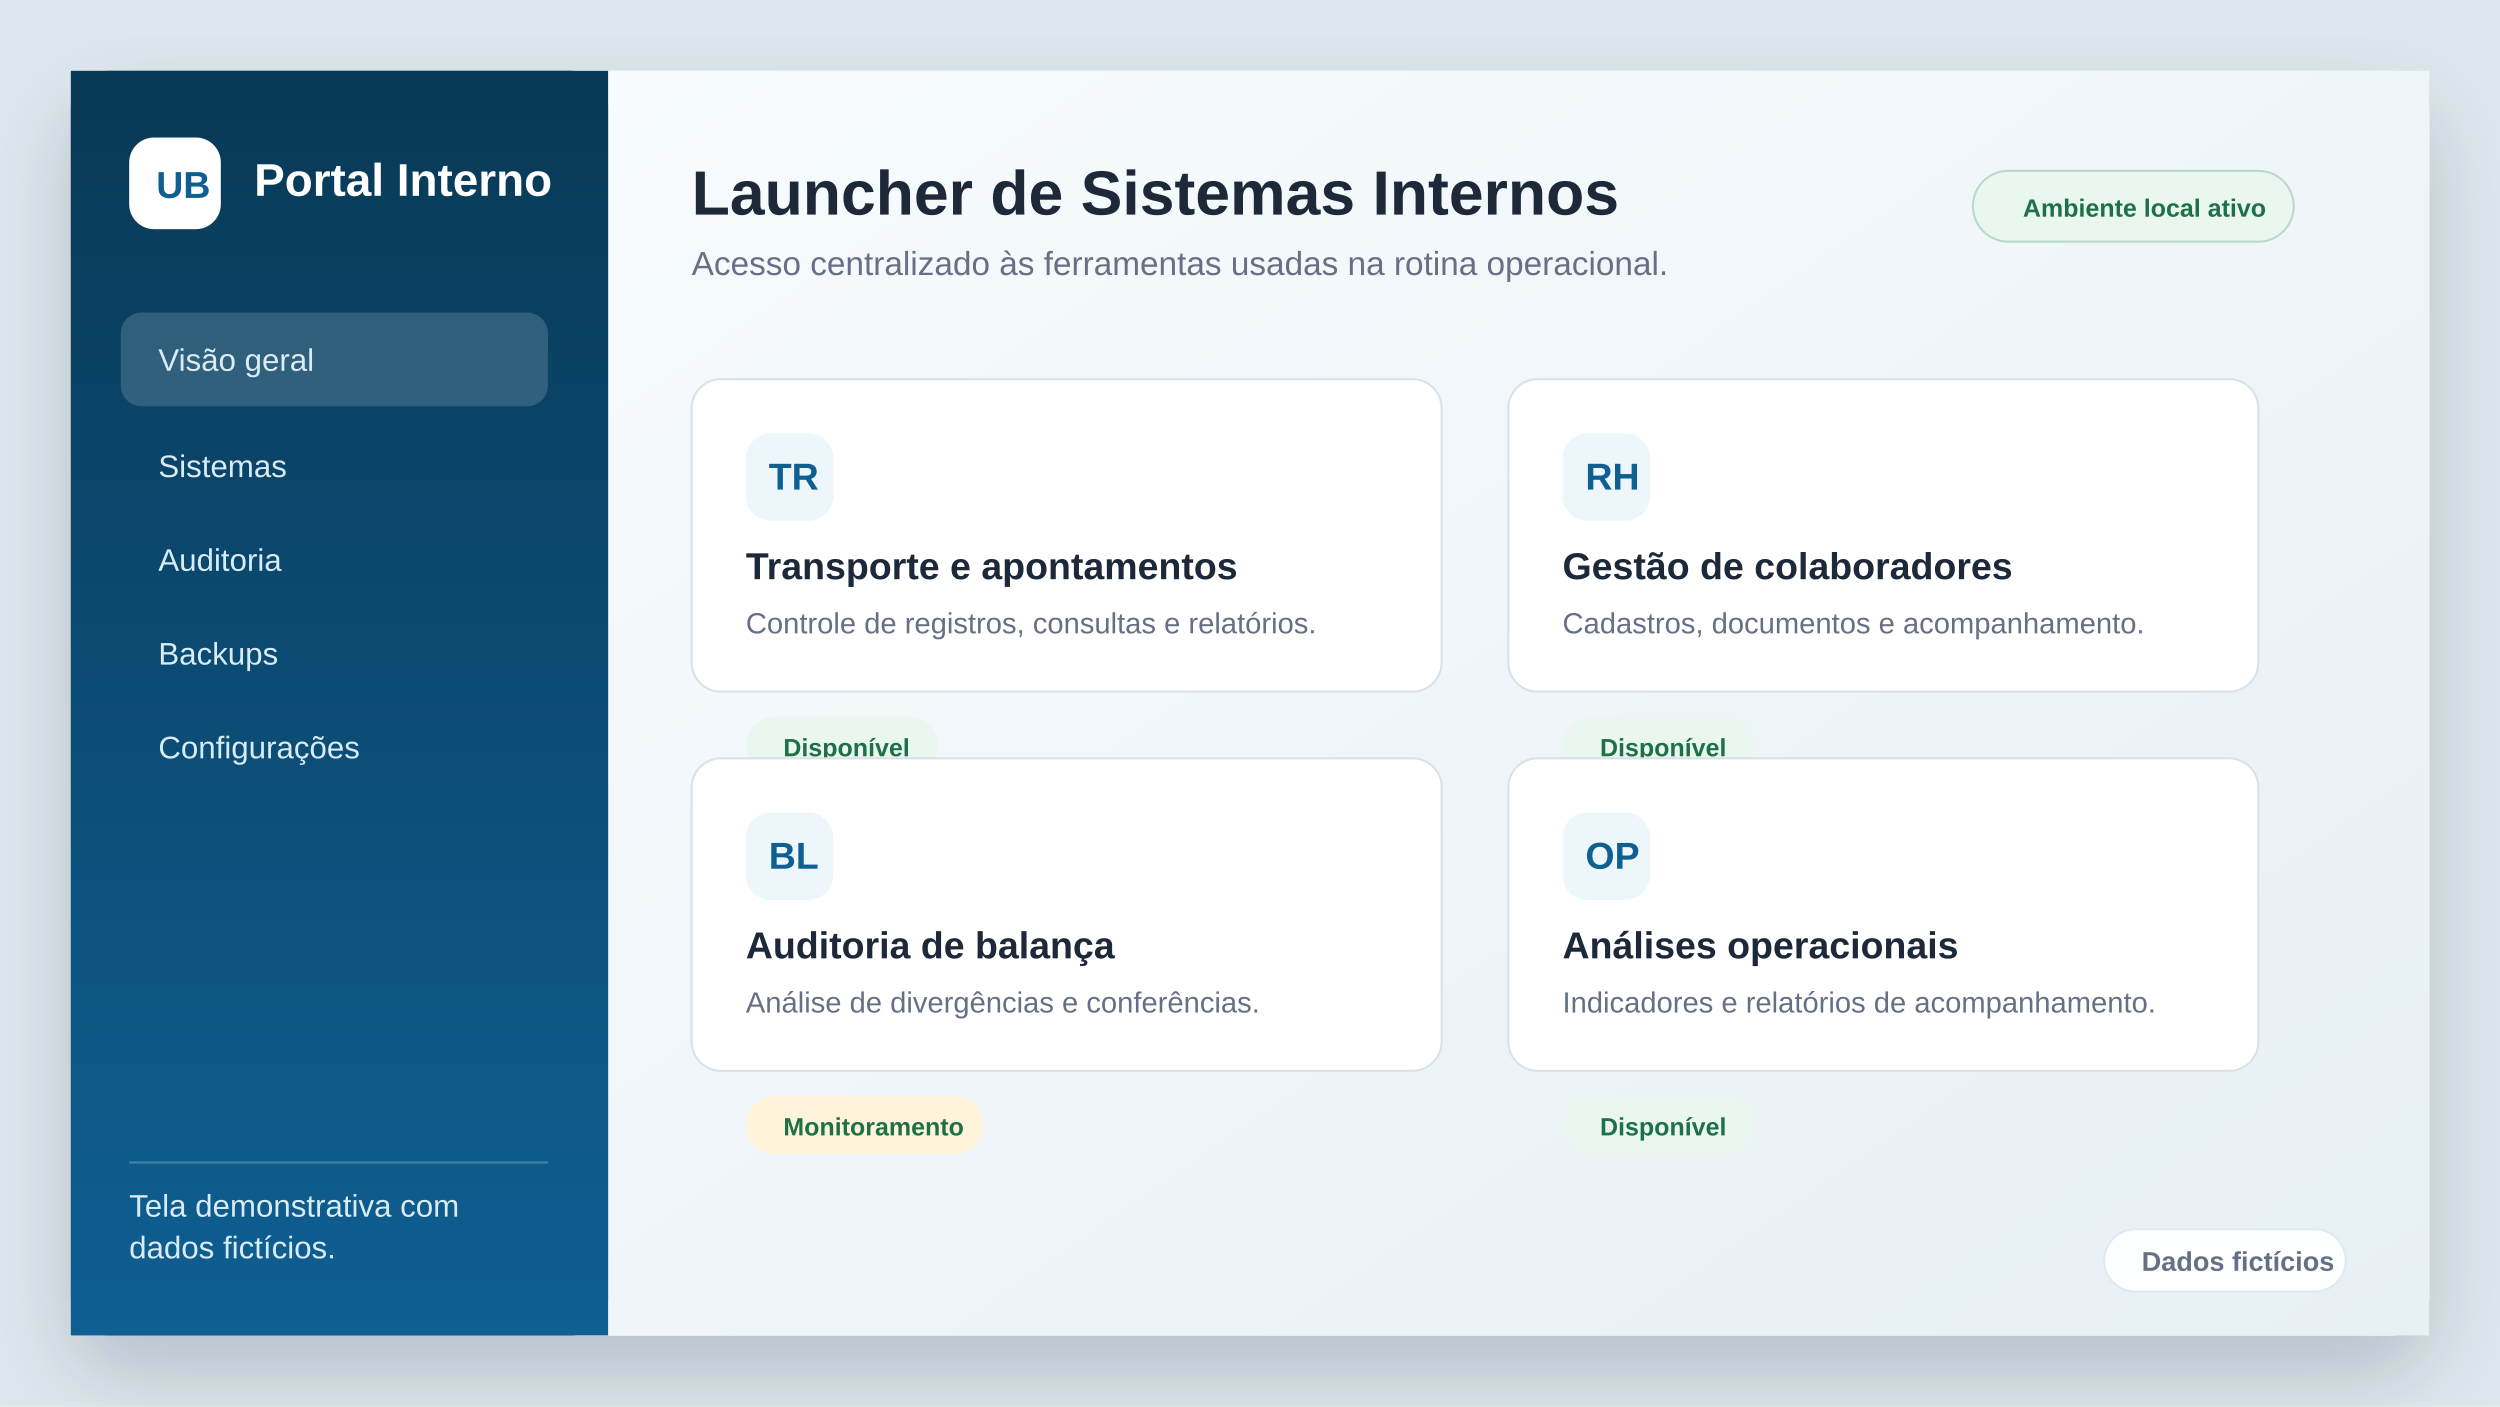
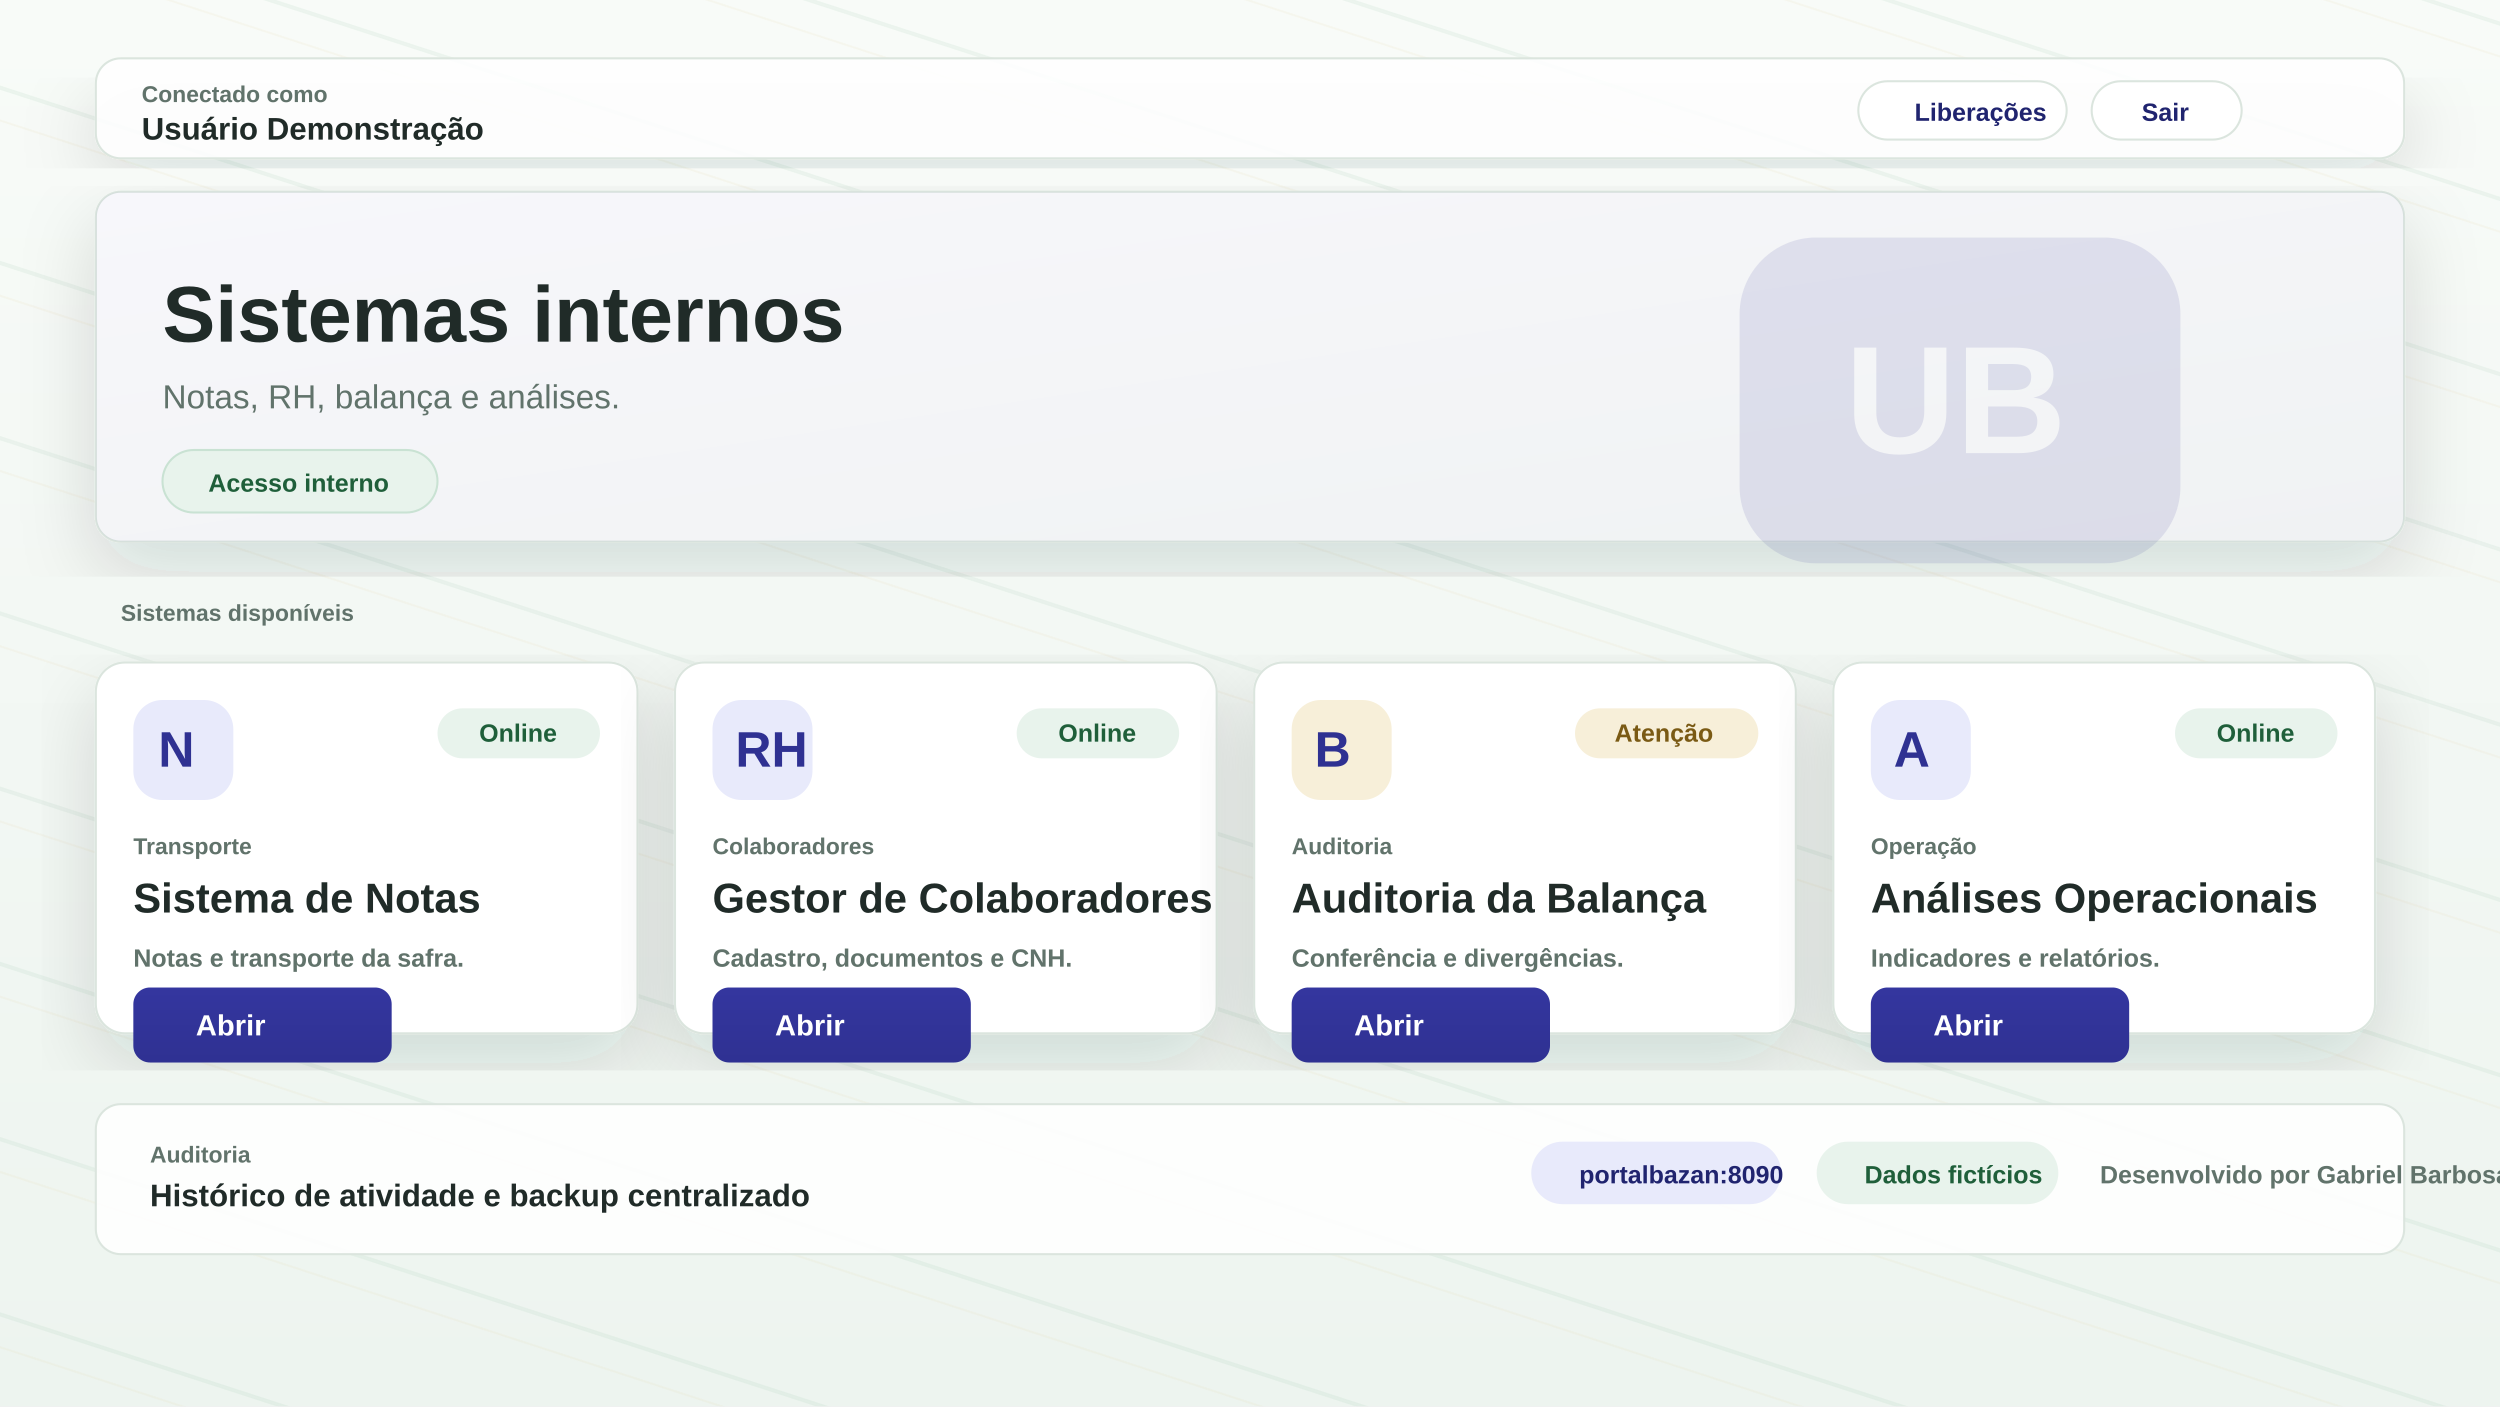
<svg xmlns="http://www.w3.org/2000/svg" width="1200" height="675" viewBox="0 0 1200 675" role="img" aria-label="Tela demonstrativa do portal interno e launcher de sistemas">
  <defs>
-     <linearGradient id="bg" x1="0" x2="1" y1="0" y2="1">
-       <stop offset="0" stop-color="#f7fbfd" />
-       <stop offset="1" stop-color="#e7f0f5" />
+     <linearGradient id="page" x1="0" x2="0" y1="0" y2="1">
+       <stop offset="0" stop-color="#f8fbf8" />
+       <stop offset="1" stop-color="#edf4ef" />
    </linearGradient>
-     <linearGradient id="side" x1="0" x2="0" y1="0" y2="1">
-       <stop offset="0" stop-color="#083956" />
-       <stop offset="1" stop-color="#0f5f93" />
+     <linearGradient id="panel" x1="0" x2="1" y1="0" y2="1">
+       <stop offset="0" stop-color="#ffffff" />
+       <stop offset="1" stop-color="#f8faf7" />
    </linearGradient>
-     <filter id="shadow" x="-20%" y="-20%" width="140%" height="140%">
-       <feDropShadow dx="0" dy="18" stdDeviation="20" flood-color="#101828" flood-opacity="0.18" />
+     <linearGradient id="blue" x1="0" x2="0" y1="0" y2="1">
+       <stop offset="0" stop-color="#34369f" />
+       <stop offset="1" stop-color="#2f3192" />
+     </linearGradient>
+     <filter id="shadow">
+       <feDropShadow dx="0" dy="14" stdDeviation="18" flood-color="#1b3529" flood-opacity="0.14" />
    </filter>
    <style>
-       .title{font:700 30px 'Segoe UI',Arial,sans-serif;fill:#1d2939}.sub{font:400 16px 'Segoe UI',Arial,sans-serif;fill:#667085}.nav{font:500 15px 'Segoe UI',Arial,sans-serif;fill:#d9ecf5}.small{font:600 13px 'Segoe UI',Arial,sans-serif;fill:#667085}.card-title{font:700 18px 'Segoe UI',Arial,sans-serif;fill:#1d2939}.body{font:400 14px 'Segoe UI',Arial,sans-serif;fill:#667085}.badge{font:700 12px 'Segoe UI',Arial,sans-serif;fill:#1e7047}.mark{font:800 18px 'Segoe UI',Arial,sans-serif;fill:#0f5f93}.brand{font:700 22px 'Segoe UI',Arial,sans-serif;fill:white}
+       .h1{font:750 38px 'Segoe UI',Arial,sans-serif;fill:#202b28}.h2{font:750 20px 'Segoe UI',Arial,sans-serif;fill:#202b28}.p{font:400 16px 'Segoe UI',Arial,sans-serif;fill:#61736b}.small{font:700 12px 'Segoe UI',Arial,sans-serif;fill:#61736b}.tiny{font:750 11px 'Segoe UI',Arial,sans-serif;fill:#61736b;text-transform:uppercase}.strong{font:800 15px 'Segoe UI',Arial,sans-serif;fill:#202b28}.brand{font:900 24px 'Segoe UI',Arial,sans-serif;fill:#2f3192}.badge{font:800 12px 'Segoe UI',Arial,sans-serif;fill:#1f5f3a}.button{font:850 14px 'Segoe UI',Arial,sans-serif;fill:#fff}.link{font:800 12px 'Segoe UI',Arial,sans-serif;fill:#20246f}.gold{fill:#7a5a14}.muted{fill:#61736b}
    </style>
+     <pattern id="cane" width="80" height="80" patternUnits="userSpaceOnUse" patternTransform="rotate(18)">
+       <path d="M0 40H80" stroke="#2f7d4f" stroke-opacity="0.08" stroke-width="2" />
+       <path d="M0 55H80" stroke="#c8a24a" stroke-opacity="0.08" stroke-width="1" />
+     </pattern>
  </defs>
-   <rect width="1200" height="675" fill="#dde8ee" />
-   <rect x="34" y="34" width="1132" height="607" rx="18" fill="white" filter="url(#shadow)" />
-   <rect x="34" y="34" width="258" height="607" rx="18" fill="url(#side)" />
-   <rect x="34" y="34" width="258" height="607" fill="url(#side)" />
-   <rect x="62" y="66" width="44" height="44" rx="12" fill="white" />
-   <text x="75" y="95" class="mark">UB</text>
-   <text x="122" y="94" class="brand">Portal Interno</text>
-   <rect x="58" y="150" width="205" height="45" rx="10" fill="white" opacity="0.16" />
-   <text x="76" y="178" class="nav" fill="white">Visão geral</text>
-   <text x="76" y="229" class="nav">Sistemas</text>
-   <text x="76" y="274" class="nav">Auditoria</text>
-   <text x="76" y="319" class="nav">Backups</text>
-   <text x="76" y="364" class="nav">Configurações</text>
-   <line x1="62" y1="558" x2="263" y2="558" stroke="white" stroke-opacity="0.24" />
-   <text x="62" y="584" class="nav" font-size="13">Tela demonstrativa com</text>
-   <text x="62" y="604" class="nav" font-size="13">dados fictícios.</text>
-   <rect x="292" y="34" width="874" height="607" fill="url(#bg)" />
-   <text x="332" y="103" class="title">Launcher de Sistemas Internos</text>
-   <text x="332" y="132" class="sub">Acesso centralizado às ferramentas usadas na rotina operacional.</text>
-   <rect x="947" y="82" width="154" height="34" rx="17" fill="#e9f7ef" stroke="#b9d9c9" />
-   <text x="971" y="104" class="badge">Ambiente local ativo</text>
-   <g>
-     <rect x="332" y="182" width="360" height="150" rx="14" fill="white" stroke="#d9e2ea" />
-     <rect x="358" y="208" width="42" height="42" rx="12" fill="#edf7fb" />
-     <text x="369" y="235" class="mark">TR</text>
-     <text x="358" y="278" class="card-title">Transporte e apontamentos</text>
-     <text x="358" y="304" class="body">Controle de registros, consultas e relatórios.</text>
-     <rect x="358" y="344" width="92" height="28" rx="14" fill="#e9f7ef" />
-     <text x="376" y="363" class="badge">Disponível</text>
+   <rect width="1200" height="675" fill="url(#page)" />
+   <rect width="1200" height="675" fill="url(#cane)" opacity="0.7" />
+   <rect x="46" y="28" width="1108" height="48" rx="12" fill="#ffffff" fill-opacity="0.86" stroke="#dbe5de" filter="url(#shadow)" />
+   <text x="68" y="49" class="tiny">Conectado como</text>
+   <text x="68" y="67" class="strong">Usuário Demonstração</text>
+   <rect x="892" y="39" width="100" height="28" rx="14" fill="#ffffff" stroke="#dbe5de" />
+   <text x="919" y="58" class="link">Liberações</text>
+   <rect x="1004" y="39" width="72" height="28" rx="14" fill="#ffffff" stroke="#dbe5de" />
+   <text x="1028" y="58" class="link">Sair</text>
+   <rect x="46" y="92" width="1108" height="168" rx="12" fill="url(#panel)" stroke="#dbe5de" filter="url(#shadow)" />
+   <rect x="46" y="92" width="1108" height="168" rx="12" fill="#2f3192" opacity="0.04" />
+   <g opacity="0.11" transform="translate(835 114) scale(2.3)">
+     <rect x="0" y="0" width="92" height="68" rx="16" fill="#2f3192" />
+     <text x="22" y="45" font-family="Segoe UI,Arial" font-size="32" font-weight="900" fill="#ffffff">UB</text>
  </g>
-   <g>
-     <rect x="724" y="182" width="360" height="150" rx="14" fill="white" stroke="#d9e2ea" />
-     <rect x="750" y="208" width="42" height="42" rx="12" fill="#edf7fb" />
-     <text x="761" y="235" class="mark">RH</text>
-     <text x="750" y="278" class="card-title">Gestão de colaboradores</text>
-     <text x="750" y="304" class="body">Cadastros, documentos e acompanhamento.</text>
-     <rect x="750" y="344" width="92" height="28" rx="14" fill="#e9f7ef" />
-     <text x="768" y="363" class="badge">Disponível</text>
+   <text x="78" y="164" class="h1">Sistemas internos</text>
+   <text x="78" y="196" class="p">Notas, RH, balança e análises.</text>
+   <rect x="78" y="216" width="132" height="30" rx="15" fill="#e8f3ec" stroke="#c9e2d3" />
+   <text x="100" y="236" class="badge">Acesso interno</text>
+   <text x="58" y="298" class="tiny">Sistemas disponíveis</text>
+   <g transform="translate(46 318)">
+     <rect width="260" height="178" rx="14" fill="#ffffff" stroke="#dbe5de" filter="url(#shadow)" />
+     <rect x="18" y="18" width="48" height="48" rx="14" fill="#e8eafb" />
+     <text x="30" y="50" class="brand">N</text>
+     <rect x="164" y="22" width="78" height="24" rx="12" fill="#e8f3ec" />
+     <text x="184" y="38" class="badge">Online</text>
+     <text x="18" y="92" class="tiny">Transporte</text>
+     <text x="18" y="120" class="h2">Sistema de Notas</text>
+     <text x="18" y="146" class="small">Notas e transporte da safra.</text>
+     <rect x="18" y="156" width="124" height="36" rx="8" fill="url(#blue)" />
+     <text x="48" y="179" class="button">Abrir</text>
  </g>
-   <g>
-     <rect x="332" y="364" width="360" height="150" rx="14" fill="white" stroke="#d9e2ea" />
-     <rect x="358" y="390" width="42" height="42" rx="12" fill="#edf7fb" />
-     <text x="369" y="417" class="mark">BL</text>
-     <text x="358" y="460" class="card-title">Auditoria de balança</text>
-     <text x="358" y="486" class="body">Análise de divergências e conferências.</text>
-     <rect x="358" y="526" width="114" height="28" rx="14" fill="#fff4db" />
-     <text x="376" y="545" class="badge" fill="#94640f">Monitoramento</text>
+   <g transform="translate(324 318)">
+     <rect width="260" height="178" rx="14" fill="#ffffff" stroke="#dbe5de" filter="url(#shadow)" />
+     <rect x="18" y="18" width="48" height="48" rx="14" fill="#e8eafb" />
+     <text x="29" y="50" class="brand">RH</text>
+     <rect x="164" y="22" width="78" height="24" rx="12" fill="#e8f3ec" />
+     <text x="184" y="38" class="badge">Online</text>
+     <text x="18" y="92" class="tiny">Colaboradores</text>
+     <text x="18" y="120" class="h2">Gestor de Colaboradores</text>
+     <text x="18" y="146" class="small">Cadastro, documentos e CNH.</text>
+     <rect x="18" y="156" width="124" height="36" rx="8" fill="url(#blue)" />
+     <text x="48" y="179" class="button">Abrir</text>
  </g>
-   <g>
-     <rect x="724" y="364" width="360" height="150" rx="14" fill="white" stroke="#d9e2ea" />
-     <rect x="750" y="390" width="42" height="42" rx="12" fill="#edf7fb" />
-     <text x="761" y="417" class="mark">OP</text>
-     <text x="750" y="460" class="card-title">Análises operacionais</text>
-     <text x="750" y="486" class="body">Indicadores e relatórios de acompanhamento.</text>
-     <rect x="750" y="526" width="92" height="28" rx="14" fill="#e9f7ef" />
-     <text x="768" y="545" class="badge">Disponível</text>
+   <g transform="translate(602 318)">
+     <rect width="260" height="178" rx="14" fill="#ffffff" stroke="#dbe5de" filter="url(#shadow)" />
+     <rect x="18" y="18" width="48" height="48" rx="14" fill="#f7efd9" />
+     <text x="29" y="50" class="brand" fill="#7a5a14">B</text>
+     <rect x="154" y="22" width="88" height="24" rx="12" fill="#f7efd9" />
+     <text x="173" y="38" class="badge gold">Atenção</text>
+     <text x="18" y="92" class="tiny">Auditoria</text>
+     <text x="18" y="120" class="h2">Auditoria da Balança</text>
+     <text x="18" y="146" class="small">Conferência e divergências.</text>
+     <rect x="18" y="156" width="124" height="36" rx="8" fill="url(#blue)" />
+     <text x="48" y="179" class="button">Abrir</text>
  </g>
-   <rect x="1010" y="590" width="116" height="30" rx="15" fill="white" fill-opacity="0.9" stroke="#e3e8ef" />
-   <text x="1028" y="610" class="small">Dados fictícios</text>
+   <g transform="translate(880 318)">
+     <rect width="260" height="178" rx="14" fill="#ffffff" stroke="#dbe5de" filter="url(#shadow)" />
+     <rect x="18" y="18" width="48" height="48" rx="14" fill="#e8eafb" />
+     <text x="29" y="50" class="brand">A</text>
+     <rect x="164" y="22" width="78" height="24" rx="12" fill="#e8f3ec" />
+     <text x="184" y="38" class="badge">Online</text>
+     <text x="18" y="92" class="tiny">Operação</text>
+     <text x="18" y="120" class="h2">Análises Operacionais</text>
+     <text x="18" y="146" class="small">Indicadores e relatórios.</text>
+     <rect x="18" y="156" width="124" height="36" rx="8" fill="url(#blue)" />
+     <text x="48" y="179" class="button">Abrir</text>
+   </g>
+   <rect x="46" y="530" width="1108" height="72" rx="12" fill="#ffffff" fill-opacity="0.88" stroke="#dbe5de" />
+   <text x="72" y="558" class="tiny">Auditoria</text>
+   <text x="72" y="579" class="strong">Histórico de atividade e backup centralizado</text>
+   <rect x="735" y="548" width="120" height="30" rx="15" fill="#e8eafb" />
+   <text x="758" y="568" class="link">portalbazan:8090</text>
+   <rect x="872" y="548" width="116" height="30" rx="15" fill="#e8f3ec" />
+   <text x="895" y="568" class="badge">Dados fictícios</text>
+   <text x="1008" y="568" class="small">Desenvolvido por Gabriel Barbosa dos Santos</text>
</svg>
